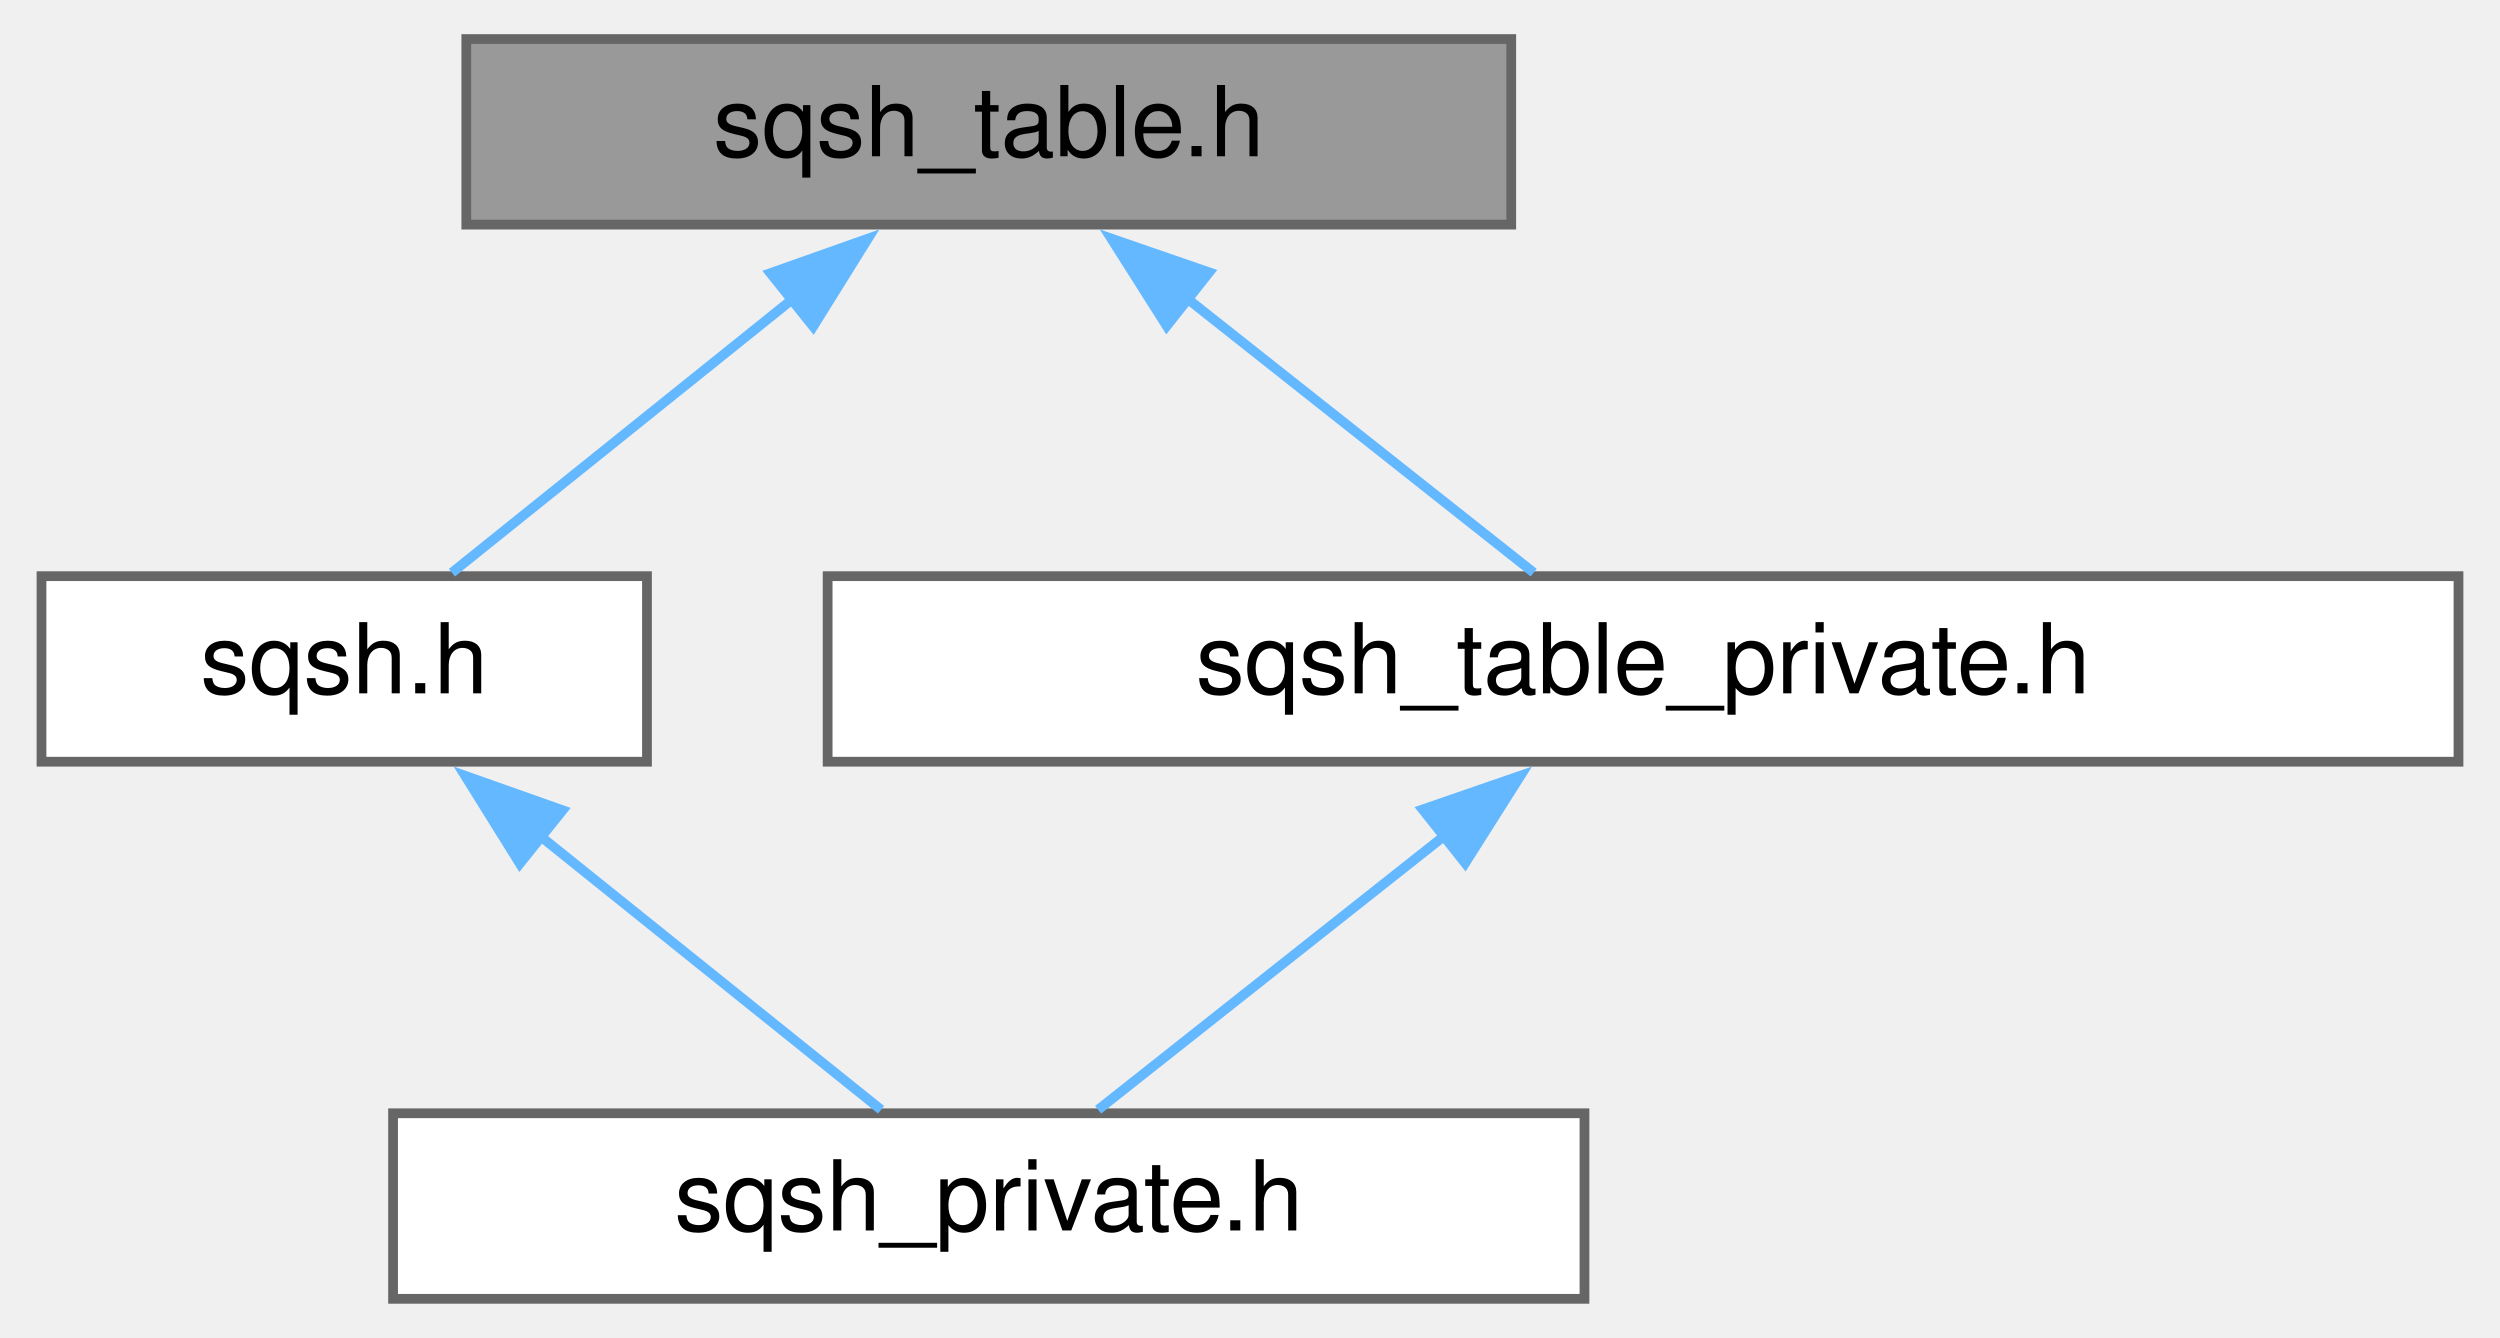
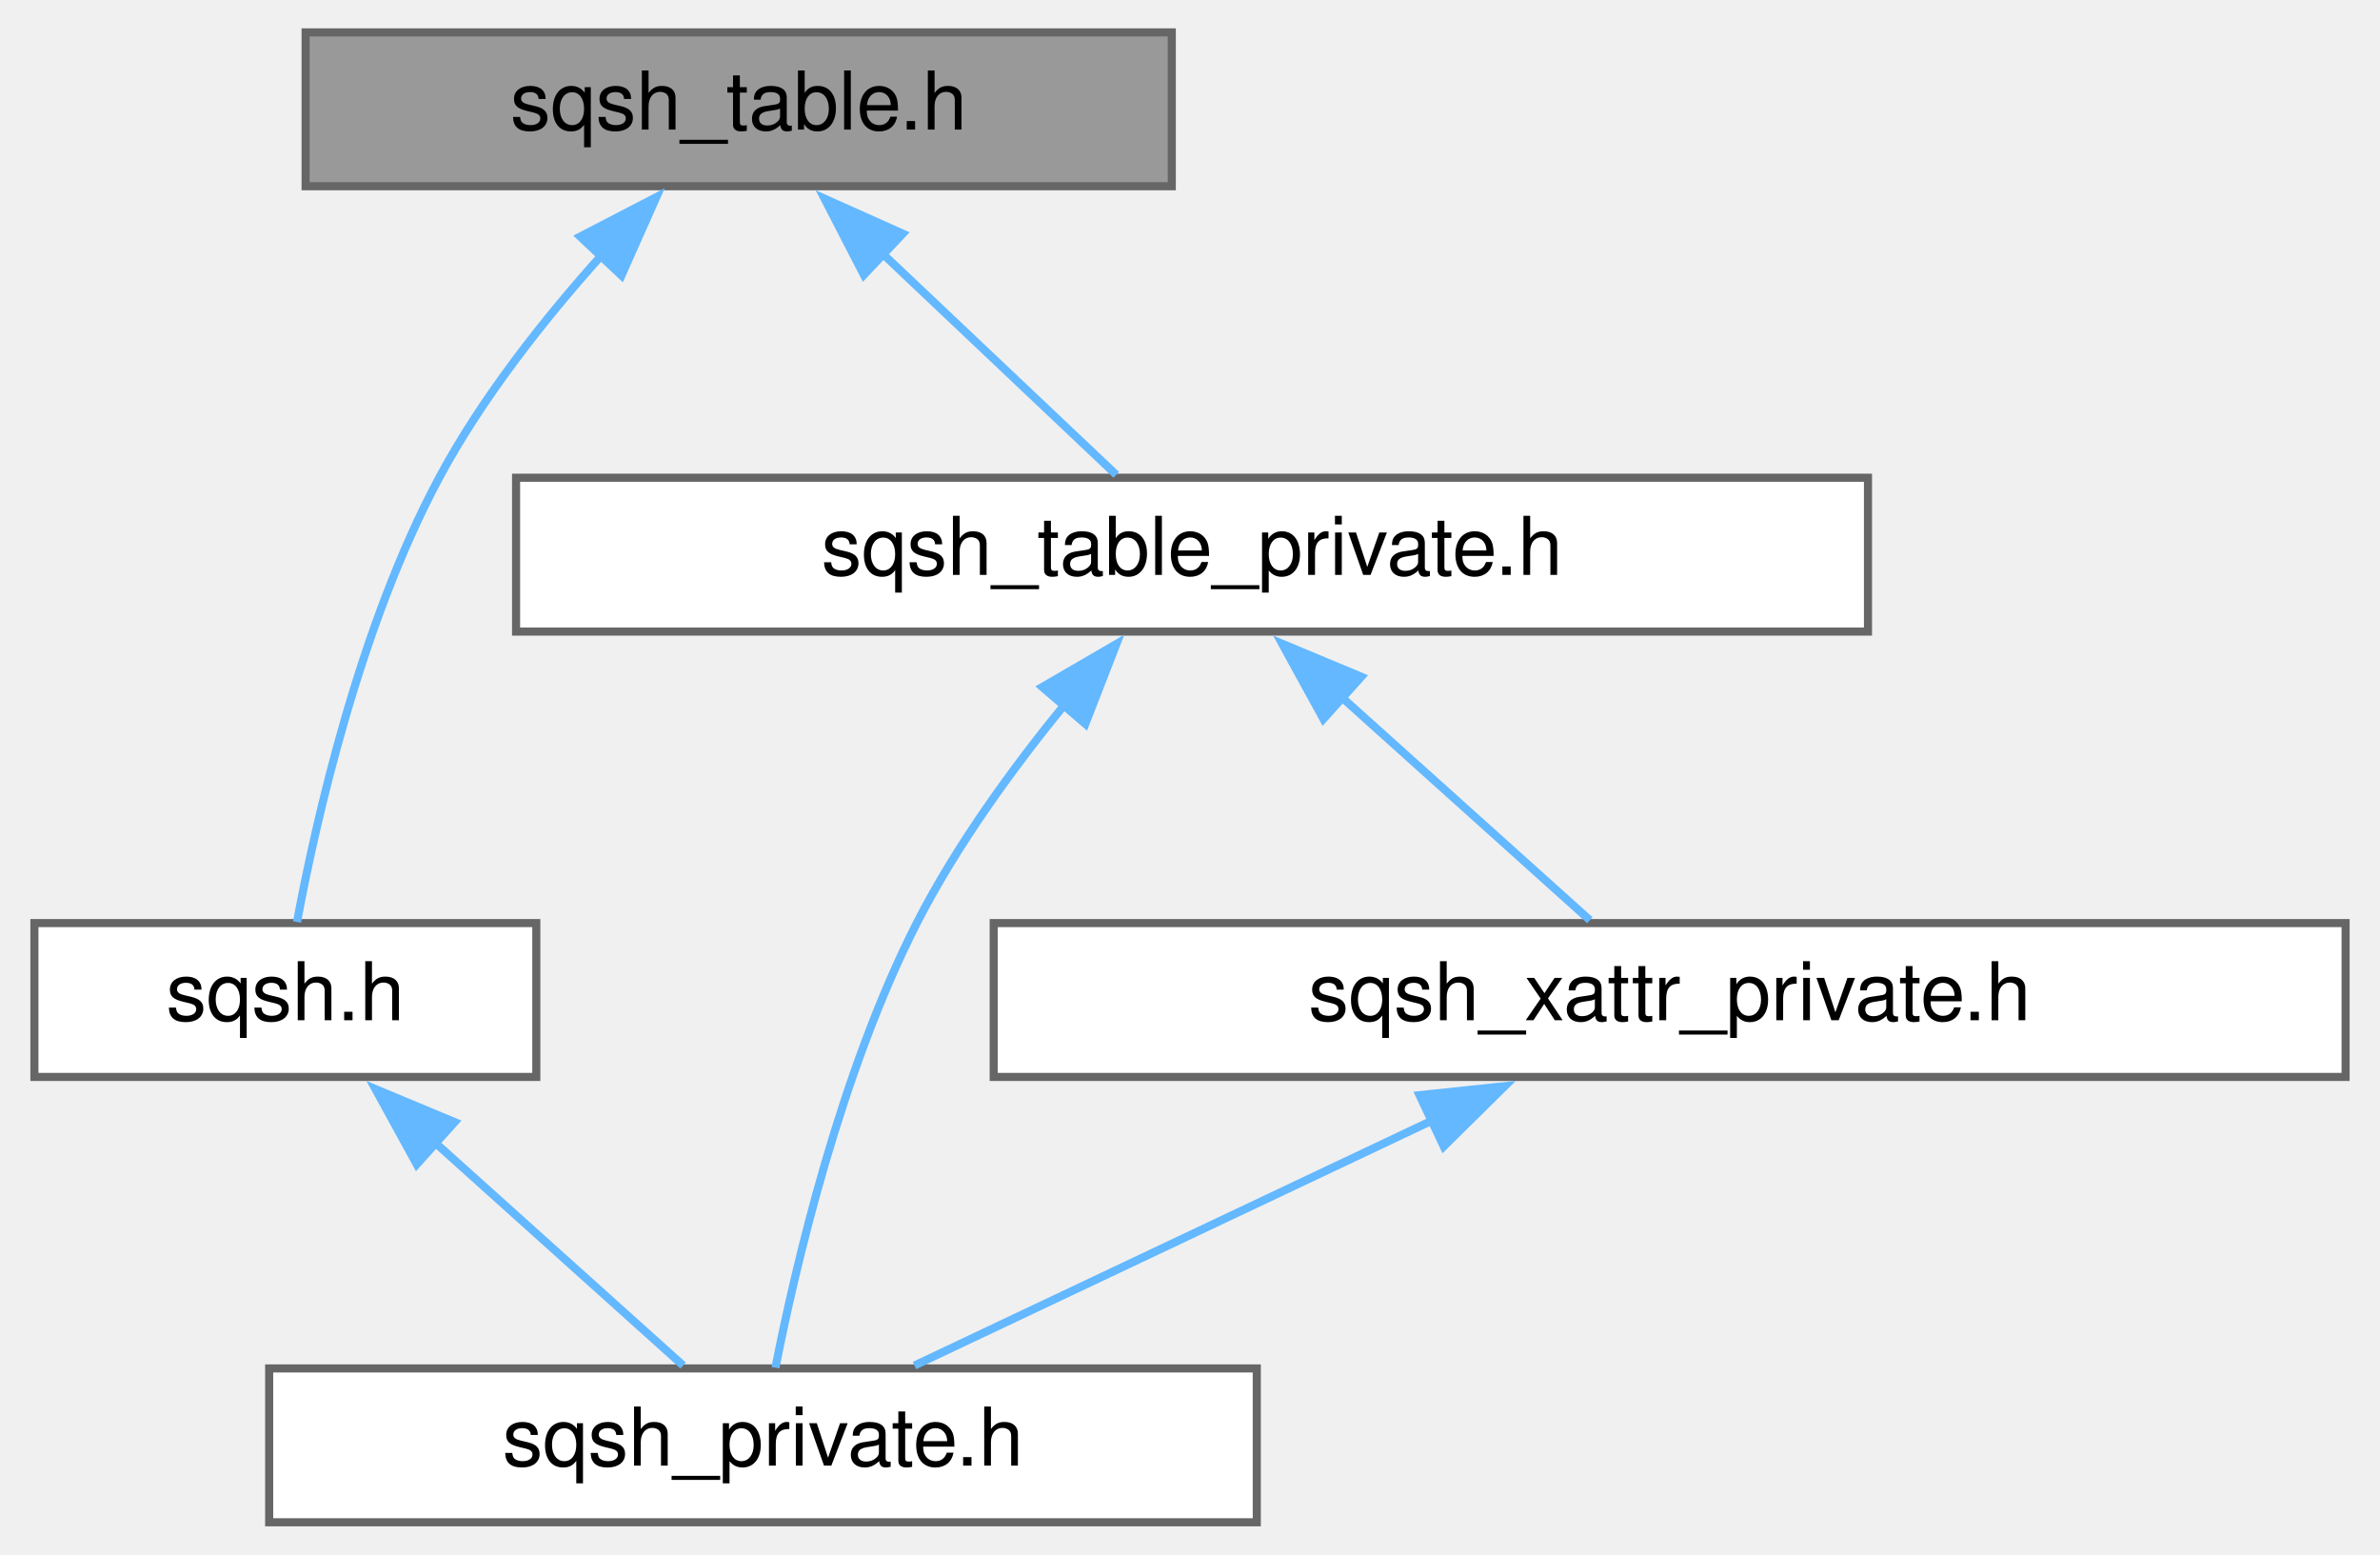
- <svg xmlns="http://www.w3.org/2000/svg" xmlns:xlink="http://www.w3.org/1999/xlink" width="256pt" height="137pt" viewBox="0.00 0.00 255.50 137.00">
-   <g id="graph0" class="graph" transform="scale(1 1) rotate(0) translate(4 133)">
+ <svg xmlns="http://www.w3.org/2000/svg" xmlns:xlink="http://www.w3.org/1999/xlink" width="294pt" height="192pt" viewBox="0.00 0.00 293.50 192.00">
+   <g id="graph0" class="graph" transform="scale(1 1) rotate(0) translate(4 188)">
    <g id="node1" class="node">
      <g id="a_node1">
        <a xlink:title=" ">
-           <polygon fill="#999999" stroke="#666666" points="150.5,-129 43.5,-129 43.5,-110 150.5,-110 150.5,-129" />
-           <text text-anchor="middle" x="97" y="-117" font-family="Helvetica,sans-Serif" font-size="10.00">sqsh_table.h</text>
+           <polygon fill="#999999" stroke="#666666" points="140.5,-184 33.5,-184 33.5,-165 140.5,-165 140.5,-184" />
+           <text text-anchor="middle" x="87" y="-172" font-family="Helvetica,sans-Serif" font-size="10.00">sqsh_table.h</text>
        </a>
      </g>
    </g>
    <g id="node2" class="node">
      <g id="a_node2">
        <a xlink:href="sqsh_8h.html" target="_top" xlink:title=" ">
          <polygon fill="white" stroke="#666666" points="62,-74 0,-74 0,-55 62,-55 62,-74" />
          <text text-anchor="middle" x="31" y="-62" font-family="Helvetica,sans-Serif" font-size="10.00">sqsh.h</text>
        </a>
      </g>
    </g>
    <g id="edge1" class="edge">
-       <path fill="none" stroke="#63b8ff" d="M76.91,-102.37C65.45,-93.16 51.52,-81.98 42.03,-74.36" />
-       <polygon fill="#63b8ff" stroke="#63b8ff" points="74.64,-105.03 84.62,-108.56 79.02,-99.57 74.64,-105.03" />
+       <path fill="none" stroke="#63b8ff" d="M70.12,-156.54C63.08,-148.7 55.32,-138.93 50,-129 40.21,-110.75 34.8,-86.77 32.44,-74.14" />
+       <polygon fill="#63b8ff" stroke="#63b8ff" points="67.42,-158.78 76.83,-163.66 72.52,-153.98 67.42,-158.78" />
    </g>
    <g id="node4" class="node">
      <g id="a_node4">
        <a xlink:href="sqsh__table__private_8h.html" target="_top" xlink:title=" ">
-           <polygon fill="white" stroke="#666666" points="247.5,-74 80.5,-74 80.5,-55 247.5,-55 247.5,-74" />
-           <text text-anchor="middle" x="164" y="-62" font-family="Helvetica,sans-Serif" font-size="10.00">sqsh_table_private.h</text>
+           <polygon fill="white" stroke="#666666" points="226.5,-129 59.5,-129 59.5,-110 226.5,-110 226.5,-129" />
+           <text text-anchor="middle" x="143" y="-117" font-family="Helvetica,sans-Serif" font-size="10.00">sqsh_table_private.h</text>
        </a>
      </g>
    </g>
    <g id="edge3" class="edge">
-       <path fill="none" stroke="#63b8ff" d="M117.05,-102.64C128.75,-93.39 143.07,-82.05 152.8,-74.36" />
-       <polygon fill="#63b8ff" stroke="#63b8ff" points="115.22,-99.62 109.55,-108.57 119.57,-105.11 115.22,-99.62" />
+       <path fill="none" stroke="#63b8ff" d="M104.63,-156.81C114.24,-147.72 125.75,-136.82 133.64,-129.36" />
+       <polygon fill="#63b8ff" stroke="#63b8ff" points="102.46,-154.05 97.6,-163.47 107.27,-159.14 102.46,-154.05" />
    </g>
    <g id="node3" class="node">
      <g id="a_node3">
        <a xlink:href="sqsh__private_8h.html" target="_top" xlink:title=" ">
-           <polygon fill="white" stroke="#666666" points="158,-19 36,-19 36,0 158,0 158,-19" />
-           <text text-anchor="middle" x="97" y="-7" font-family="Helvetica,sans-Serif" font-size="10.00">sqsh_private.h</text>
+           <polygon fill="white" stroke="#666666" points="151,-19 29,-19 29,0 151,0 151,-19" />
+           <text text-anchor="middle" x="90" y="-7" font-family="Helvetica,sans-Serif" font-size="10.00">sqsh_private.h</text>
        </a>
      </g>
    </g>
    <g id="edge2" class="edge">
-       <path fill="none" stroke="#63b8ff" d="M51.09,-47.37C62.55,-38.16 76.48,-26.98 85.97,-19.36" />
-       <polygon fill="#63b8ff" stroke="#63b8ff" points="48.98,-44.57 43.38,-53.56 53.36,-50.03 48.98,-44.57" />
+       <path fill="none" stroke="#63b8ff" d="M49.27,-47.09C59.46,-37.94 71.74,-26.9 80.14,-19.36" />
+       <polygon fill="#63b8ff" stroke="#63b8ff" points="47.23,-44.21 42.13,-53.5 51.91,-49.42 47.23,-44.21" />
    </g>
    <g id="edge4" class="edge">
-       <path fill="none" stroke="#63b8ff" d="M143.95,-47.64C132.25,-38.39 117.93,-27.05 108.2,-19.36" />
-       <polygon fill="#63b8ff" stroke="#63b8ff" points="141.43,-50.11 151.45,-53.57 145.78,-44.62 141.43,-50.11" />
+       <path fill="none" stroke="#63b8ff" d="M127.34,-101.08C120.93,-93.24 113.9,-83.61 109,-74 99.59,-55.55 94.02,-31.65 91.54,-19.09" />
+       <polygon fill="#63b8ff" stroke="#63b8ff" points="124.5,-103.15 133.66,-108.47 129.82,-98.6 124.5,-103.15" />
+     </g>
+     <g id="node5" class="node">
+       <g id="a_node5">
+         <a xlink:href="sqsh__xattr__private_8h.html" target="_top" xlink:title=" ">
+           <polygon fill="white" stroke="#666666" points="285.5,-74 118.5,-74 118.5,-55 285.5,-55 285.5,-74" />
+           <text text-anchor="middle" x="202" y="-62" font-family="Helvetica,sans-Serif" font-size="10.00">sqsh_xattr_private.h</text>
+         </a>
+       </g>
+     </g>
+     <g id="edge5" class="edge">
+       <path fill="none" stroke="#63b8ff" d="M161.27,-102.09C171.46,-92.94 183.74,-81.9 192.14,-74.36" />
+       <polygon fill="#63b8ff" stroke="#63b8ff" points="159.23,-99.21 154.13,-108.5 163.91,-104.42 159.23,-99.21" />
+     </g>
+     <g id="edge6" class="edge">
+       <path fill="none" stroke="#63b8ff" d="M172.77,-49.67C152.53,-40.09 126.19,-27.62 108.72,-19.36" />
+       <polygon fill="#63b8ff" stroke="#63b8ff" points="171.1,-52.75 181.63,-53.86 174.09,-46.42 171.1,-52.75" />
    </g>
  </g>
</svg>
